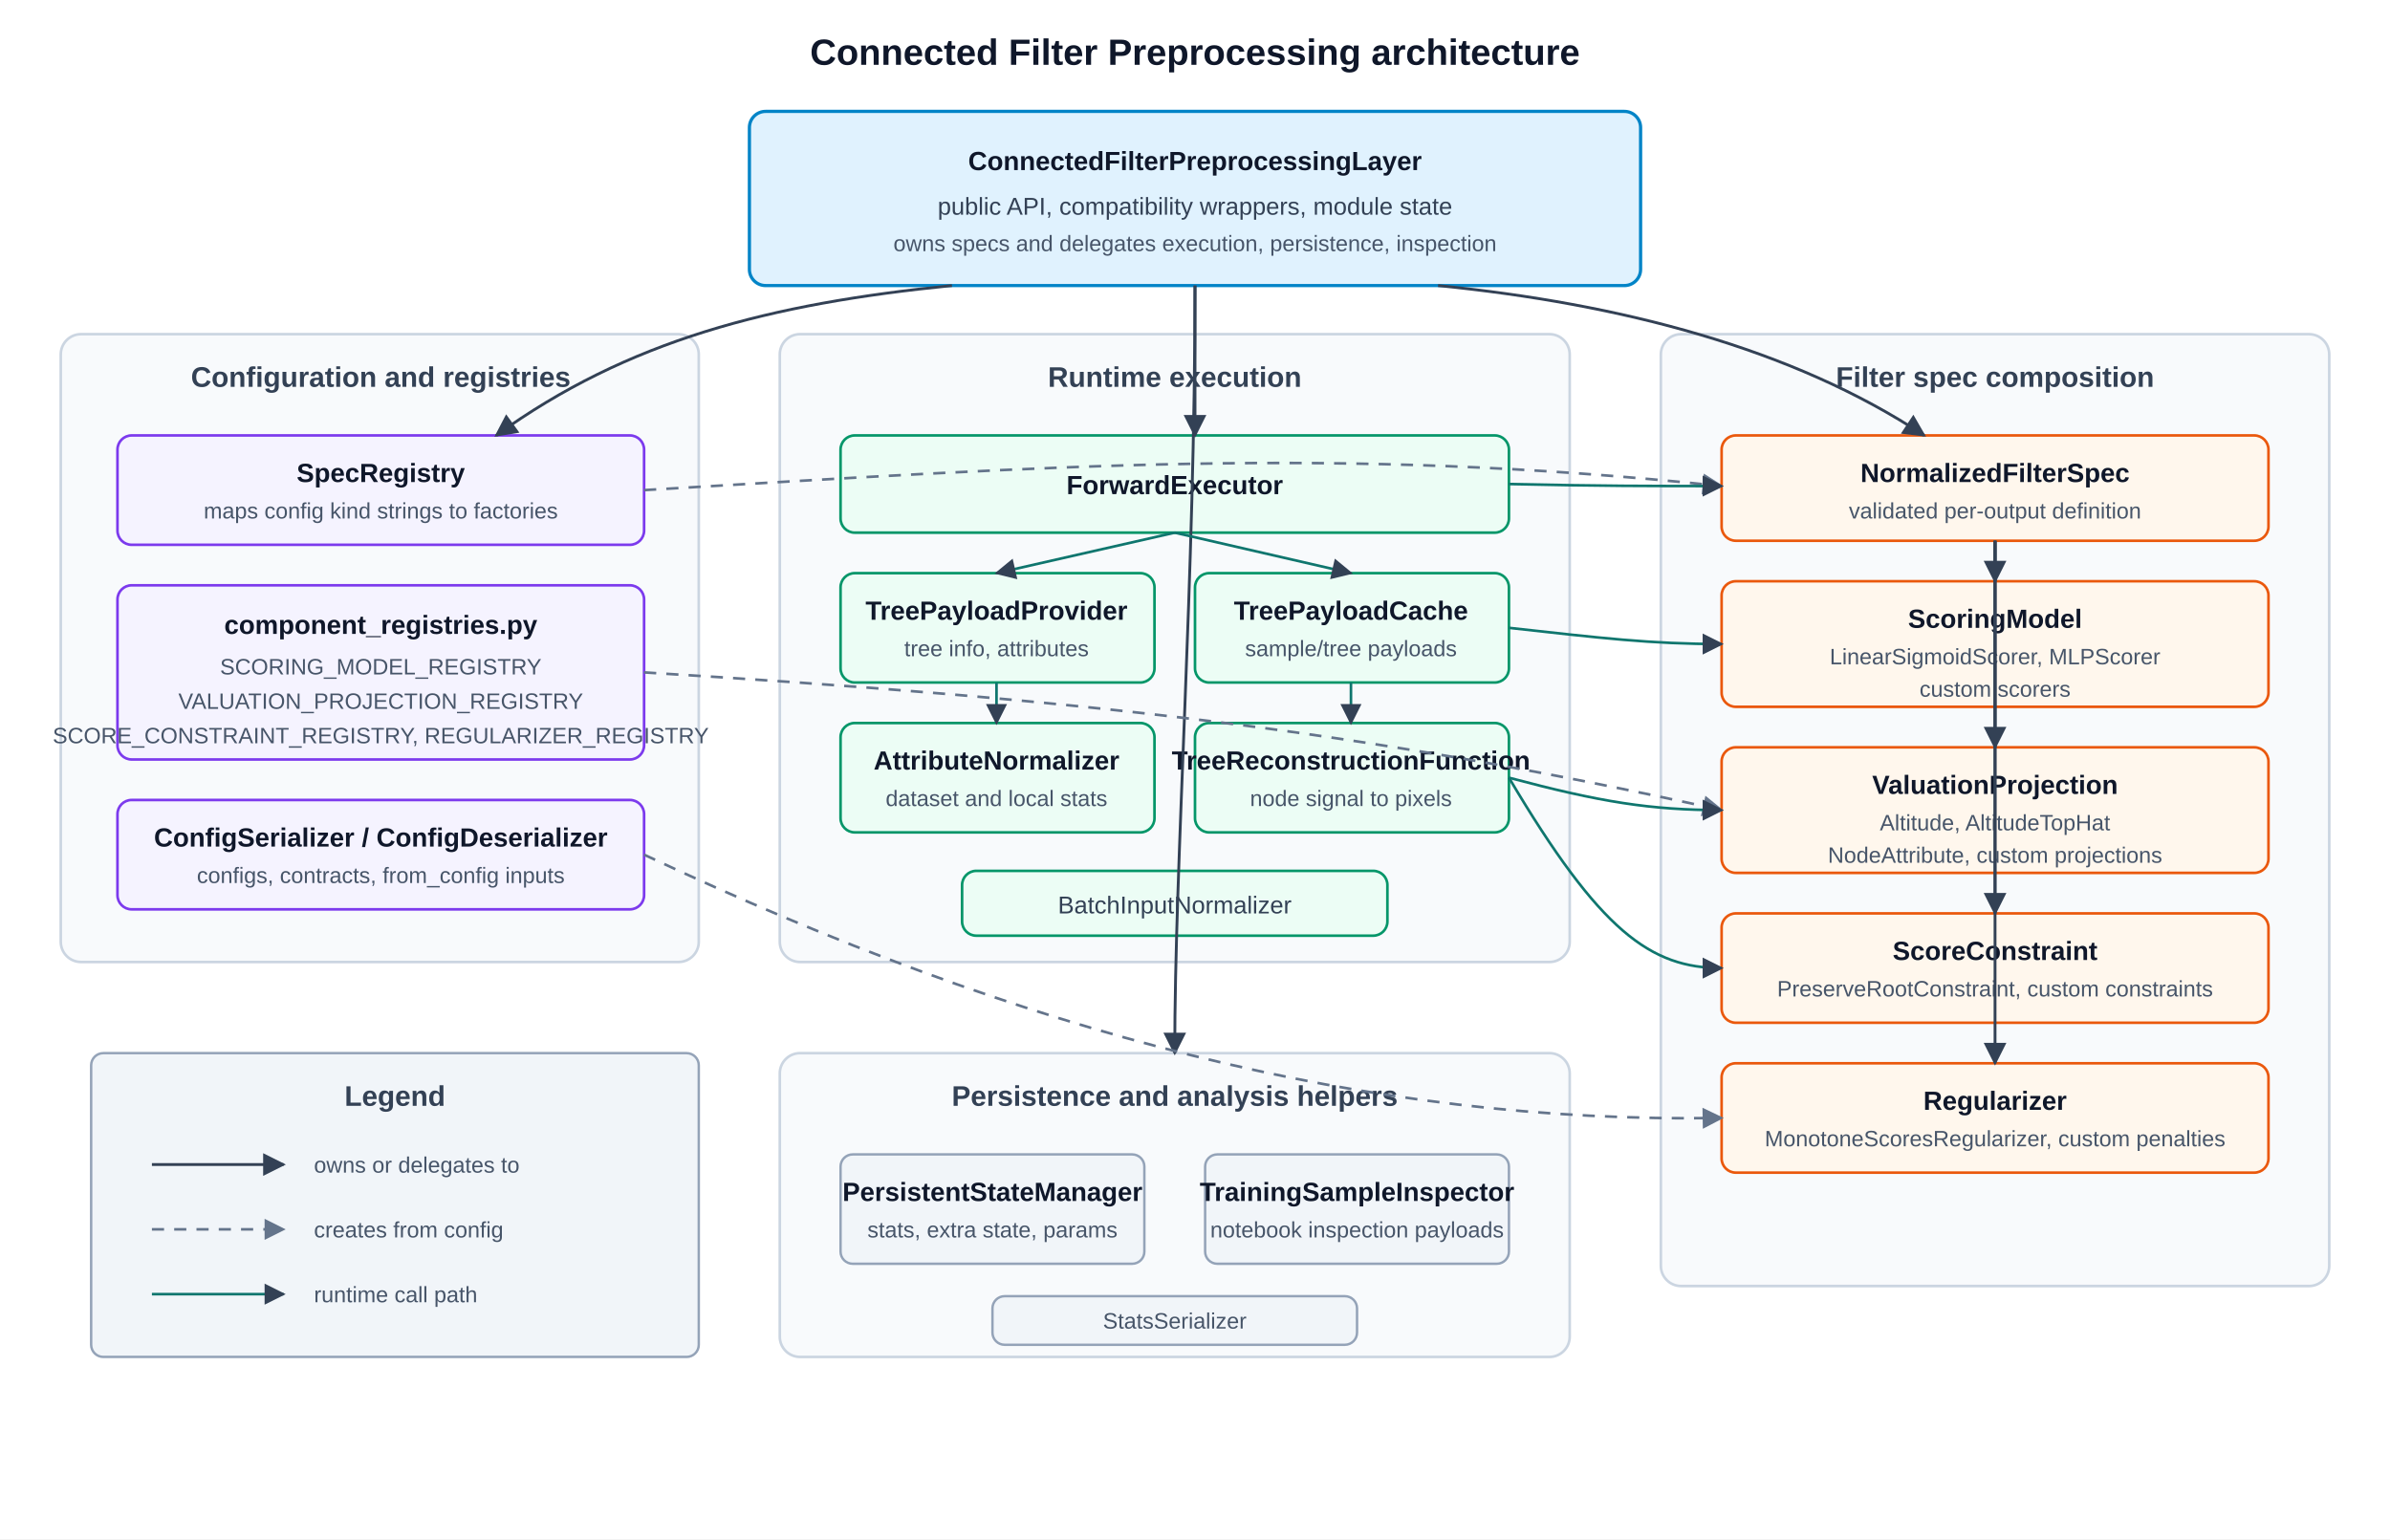
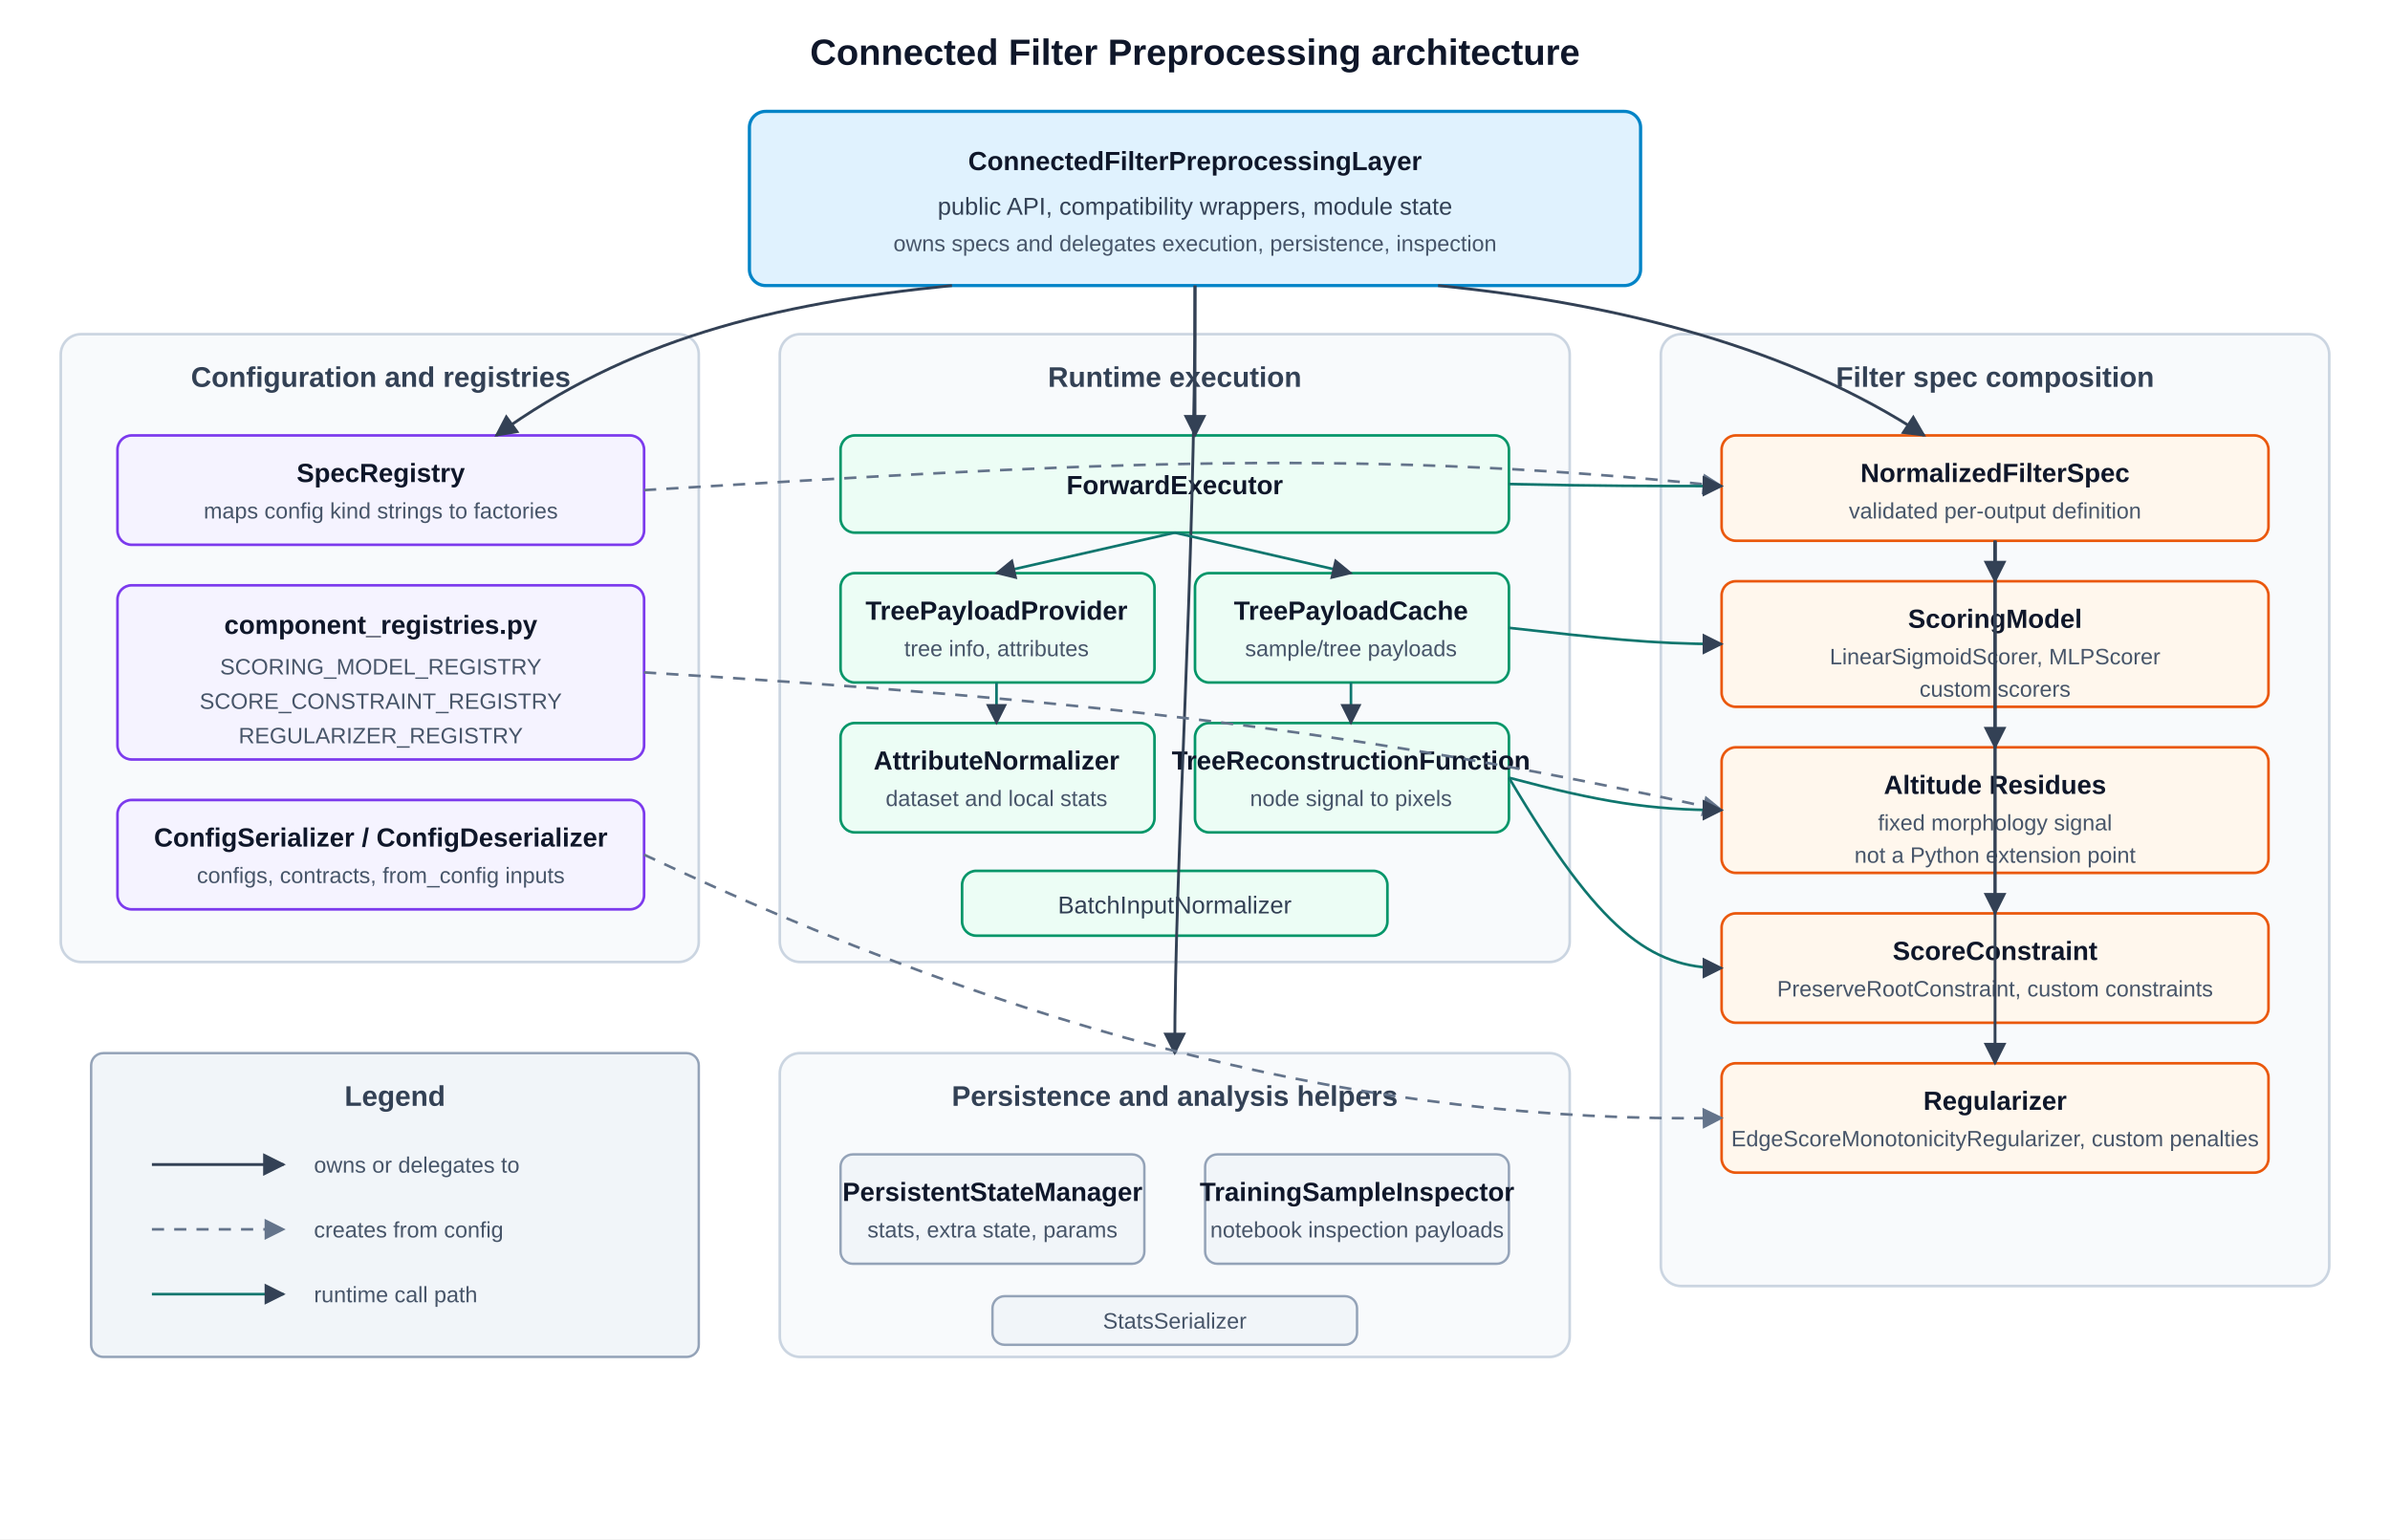
<svg xmlns="http://www.w3.org/2000/svg" viewBox="0 0 1180 760" role="img" aria-labelledby="title desc">
  <defs>
    <marker id="arrow" viewBox="0 0 10 10" refX="9" refY="5" markerWidth="8" markerHeight="8" orient="auto-start-reverse">
      <path d="M 0 0 L 10 5 L 0 10 z" fill="#334155" />
    </marker>
    <marker id="arrow-dashed" viewBox="0 0 10 10" refX="9" refY="5" markerWidth="8" markerHeight="8" orient="auto-start-reverse">
      <path d="M 0 0 L 10 5 L 0 10 z" fill="#64748b" />
    </marker>
    <style>
      .canvas { fill: #ffffff; }
      .panel { fill: #f8fafc; stroke: #cbd5e1; stroke-width: 1.3; rx: 10; }
      .layer { fill: #e0f2fe; stroke: #0284c7; stroke-width: 1.6; rx: 8; }
      .core { fill: #ecfdf5; stroke: #059669; stroke-width: 1.3; rx: 7; }
      .ext { fill: #fff7ed; stroke: #ea580c; stroke-width: 1.3; rx: 7; }
      .support { fill: #f5f3ff; stroke: #7c3aed; stroke-width: 1.3; rx: 7; }
      .subtle { fill: #f1f5f9; stroke: #94a3b8; stroke-width: 1.2; rx: 6; }
      .title { font: 700 18px Arial, sans-serif; fill: #0f172a; }
      .section { font: 700 14px Arial, sans-serif; fill: #334155; }
      .label { font: 600 13px Arial, sans-serif; fill: #0f172a; }
      .small { font: 12px Arial, sans-serif; fill: #334155; }
      .tiny { font: 11px Arial, sans-serif; fill: #475569; }
      .arrow { fill: none; stroke: #334155; stroke-width: 1.4; marker-end: url(#arrow); }
      .dashed { fill: none; stroke: #64748b; stroke-width: 1.3; stroke-dasharray: 6 5; marker-end: url(#arrow-dashed); }
      .calls { fill: none; stroke: #0f766e; stroke-width: 1.3; marker-end: url(#arrow); }
    </style>
  </defs>
  <rect class="canvas" x="0" y="0" width="1180" height="760" />
  <text class="title" x="590" y="32" text-anchor="middle">Connected Filter Preprocessing architecture</text>
  <rect class="layer" x="370" y="55" width="440" height="86" />
  <text class="label" x="590" y="84" text-anchor="middle">ConnectedFilterPreprocessingLayer</text>
  <text class="small" x="590" y="106" text-anchor="middle">public API, compatibility wrappers, module state</text>
  <text class="tiny" x="590" y="124" text-anchor="middle">owns specs and delegates execution, persistence, inspection</text>
  <rect class="panel" x="30" y="165" width="315" height="310" />
  <text class="section" x="188" y="191" text-anchor="middle">Configuration and registries</text>
  <rect class="support" x="58" y="215" width="260" height="54" />
  <text class="label" x="188" y="238" text-anchor="middle">SpecRegistry</text>
  <text class="tiny" x="188" y="256" text-anchor="middle">maps config kind strings to factories</text>
  <rect class="support" x="58" y="289" width="260" height="86" />
  <text class="label" x="188" y="313" text-anchor="middle">component_registries.py</text>
  <text class="tiny" x="188" y="333" text-anchor="middle">SCORING_MODEL_REGISTRY</text>
-   <text class="tiny" x="188" y="350" text-anchor="middle">VALUATION_PROJECTION_REGISTRY</text>
-   <text class="tiny" x="188" y="367" text-anchor="middle">SCORE_CONSTRAINT_REGISTRY, REGULARIZER_REGISTRY</text>
+   <text class="tiny" x="188" y="350" text-anchor="middle">SCORE_CONSTRAINT_REGISTRY</text>
+   <text class="tiny" x="188" y="367" text-anchor="middle">REGULARIZER_REGISTRY</text>
  <rect class="support" x="58" y="395" width="260" height="54" />
  <text class="label" x="188" y="418" text-anchor="middle">ConfigSerializer / ConfigDeserializer</text>
  <text class="tiny" x="188" y="436" text-anchor="middle">configs, contracts, from_config inputs</text>
  <rect class="panel" x="385" y="165" width="390" height="310" />
  <text class="section" x="580" y="191" text-anchor="middle">Runtime execution</text>
  <rect class="core" x="415" y="215" width="330" height="48" />
  <text class="label" x="580" y="244" text-anchor="middle">ForwardExecutor</text>
  <rect class="core" x="415" y="283" width="155" height="54" />
  <text class="label" x="492" y="306" text-anchor="middle">TreePayloadProvider</text>
  <text class="tiny" x="492" y="324" text-anchor="middle">tree info, attributes</text>
  <rect class="core" x="590" y="283" width="155" height="54" />
  <text class="label" x="667" y="306" text-anchor="middle">TreePayloadCache</text>
  <text class="tiny" x="667" y="324" text-anchor="middle">sample/tree payloads</text>
  <rect class="core" x="415" y="357" width="155" height="54" />
  <text class="label" x="492" y="380" text-anchor="middle">AttributeNormalizer</text>
  <text class="tiny" x="492" y="398" text-anchor="middle">dataset and local stats</text>
  <rect class="core" x="590" y="357" width="155" height="54" />
  <text class="label" x="667" y="380" text-anchor="middle">TreeReconstructionFunction</text>
  <text class="tiny" x="667" y="398" text-anchor="middle">node signal to pixels</text>
  <rect class="core" x="475" y="430" width="210" height="32" />
  <text class="small" x="580" y="451" text-anchor="middle">BatchInputNormalizer</text>
  <rect class="panel" x="820" y="165" width="330" height="470" />
  <text class="section" x="985" y="191" text-anchor="middle">Filter spec composition</text>
  <rect class="ext" x="850" y="215" width="270" height="52" />
  <text class="label" x="985" y="238" text-anchor="middle">NormalizedFilterSpec</text>
  <text class="tiny" x="985" y="256" text-anchor="middle">validated per-output definition</text>
  <rect class="ext" x="850" y="287" width="270" height="62" />
  <text class="label" x="985" y="310" text-anchor="middle">ScoringModel</text>
  <text class="tiny" x="985" y="328" text-anchor="middle">LinearSigmoidScorer, MLPScorer</text>
  <text class="tiny" x="985" y="344" text-anchor="middle">custom scorers</text>
  <rect class="ext" x="850" y="369" width="270" height="62" />
-   <text class="label" x="985" y="392" text-anchor="middle">ValuationProjection</text>
-   <text class="tiny" x="985" y="410" text-anchor="middle">Altitude, AltitudeTopHat</text>
-   <text class="tiny" x="985" y="426" text-anchor="middle">NodeAttribute, custom projections</text>
+   <text class="label" x="985" y="392" text-anchor="middle">Altitude Residues</text>
+   <text class="tiny" x="985" y="410" text-anchor="middle">fixed morphology signal</text>
+   <text class="tiny" x="985" y="426" text-anchor="middle">not a Python extension point</text>
  <rect class="ext" x="850" y="451" width="270" height="54" />
  <text class="label" x="985" y="474" text-anchor="middle">ScoreConstraint</text>
  <text class="tiny" x="985" y="492" text-anchor="middle">PreserveRootConstraint, custom constraints</text>
  <rect class="ext" x="850" y="525" width="270" height="54" />
  <text class="label" x="985" y="548" text-anchor="middle">Regularizer</text>
-   <text class="tiny" x="985" y="566" text-anchor="middle">MonotoneScoresRegularizer, custom penalties</text>
+   <text class="tiny" x="985" y="566" text-anchor="middle">EdgeScoreMonotonicityRegularizer, custom penalties</text>
  <rect class="panel" x="385" y="520" width="390" height="150" />
  <text class="section" x="580" y="546" text-anchor="middle">Persistence and analysis helpers</text>
  <rect class="subtle" x="415" y="570" width="150" height="54" />
  <text class="label" x="490" y="593" text-anchor="middle">PersistentStateManager</text>
  <text class="tiny" x="490" y="611" text-anchor="middle">stats, extra state, params</text>
  <rect class="subtle" x="595" y="570" width="150" height="54" />
  <text class="label" x="670" y="593" text-anchor="middle">TrainingSampleInspector</text>
  <text class="tiny" x="670" y="611" text-anchor="middle">notebook inspection payloads</text>
  <rect class="subtle" x="490" y="640" width="180" height="24" />
  <text class="tiny" x="580" y="656" text-anchor="middle">StatsSerializer</text>
  <rect class="subtle" x="45" y="520" width="300" height="150" />
  <text class="section" x="195" y="546" text-anchor="middle">Legend</text>
  <line class="arrow" x1="75" y1="575" x2="140" y2="575" />
  <text class="tiny" x="155" y="579">owns or delegates to</text>
  <line class="dashed" x1="75" y1="607" x2="140" y2="607" />
  <text class="tiny" x="155" y="611">creates from config</text>
  <line class="calls" x1="75" y1="639" x2="140" y2="639" />
  <text class="tiny" x="155" y="643">runtime call path</text>
  <path class="arrow" d="M 470 141 C 380 150 310 168 245 215" />
  <path class="arrow" d="M 590 141 L 590 215" />
  <path class="arrow" d="M 710 141 C 800 150 885 172 950 215" />
  <path class="arrow" d="M 590 141 C 590 285 580 425 580 520" />
  <path class="dashed" d="M 318 242 C 520 230 660 220 850 240" />
  <path class="dashed" d="M 318 332 C 530 345 670 360 850 400" />
  <path class="dashed" d="M 318 422 C 505 510 675 555 850 552" />
  <path class="calls" d="M 580 263 L 492 283" />
  <path class="calls" d="M 580 263 L 667 283" />
  <path class="calls" d="M 492 337 L 492 357" />
  <path class="calls" d="M 667 337 L 667 357" />
  <path class="calls" d="M 745 239 C 790 240 815 240 850 240" />
  <path class="calls" d="M 745 310 C 790 315 815 318 850 318" />
  <path class="calls" d="M 745 384 C 790 396 815 400 850 400" />
  <path class="calls" d="M 745 384 C 790 460 815 478 850 478" />
  <path class="arrow" d="M 985 267 L 985 287" />
  <path class="arrow" d="M 985 267 L 985 369" />
  <path class="arrow" d="M 985 267 L 985 451" />
  <path class="arrow" d="M 985 267 L 985 525" />
</svg>
